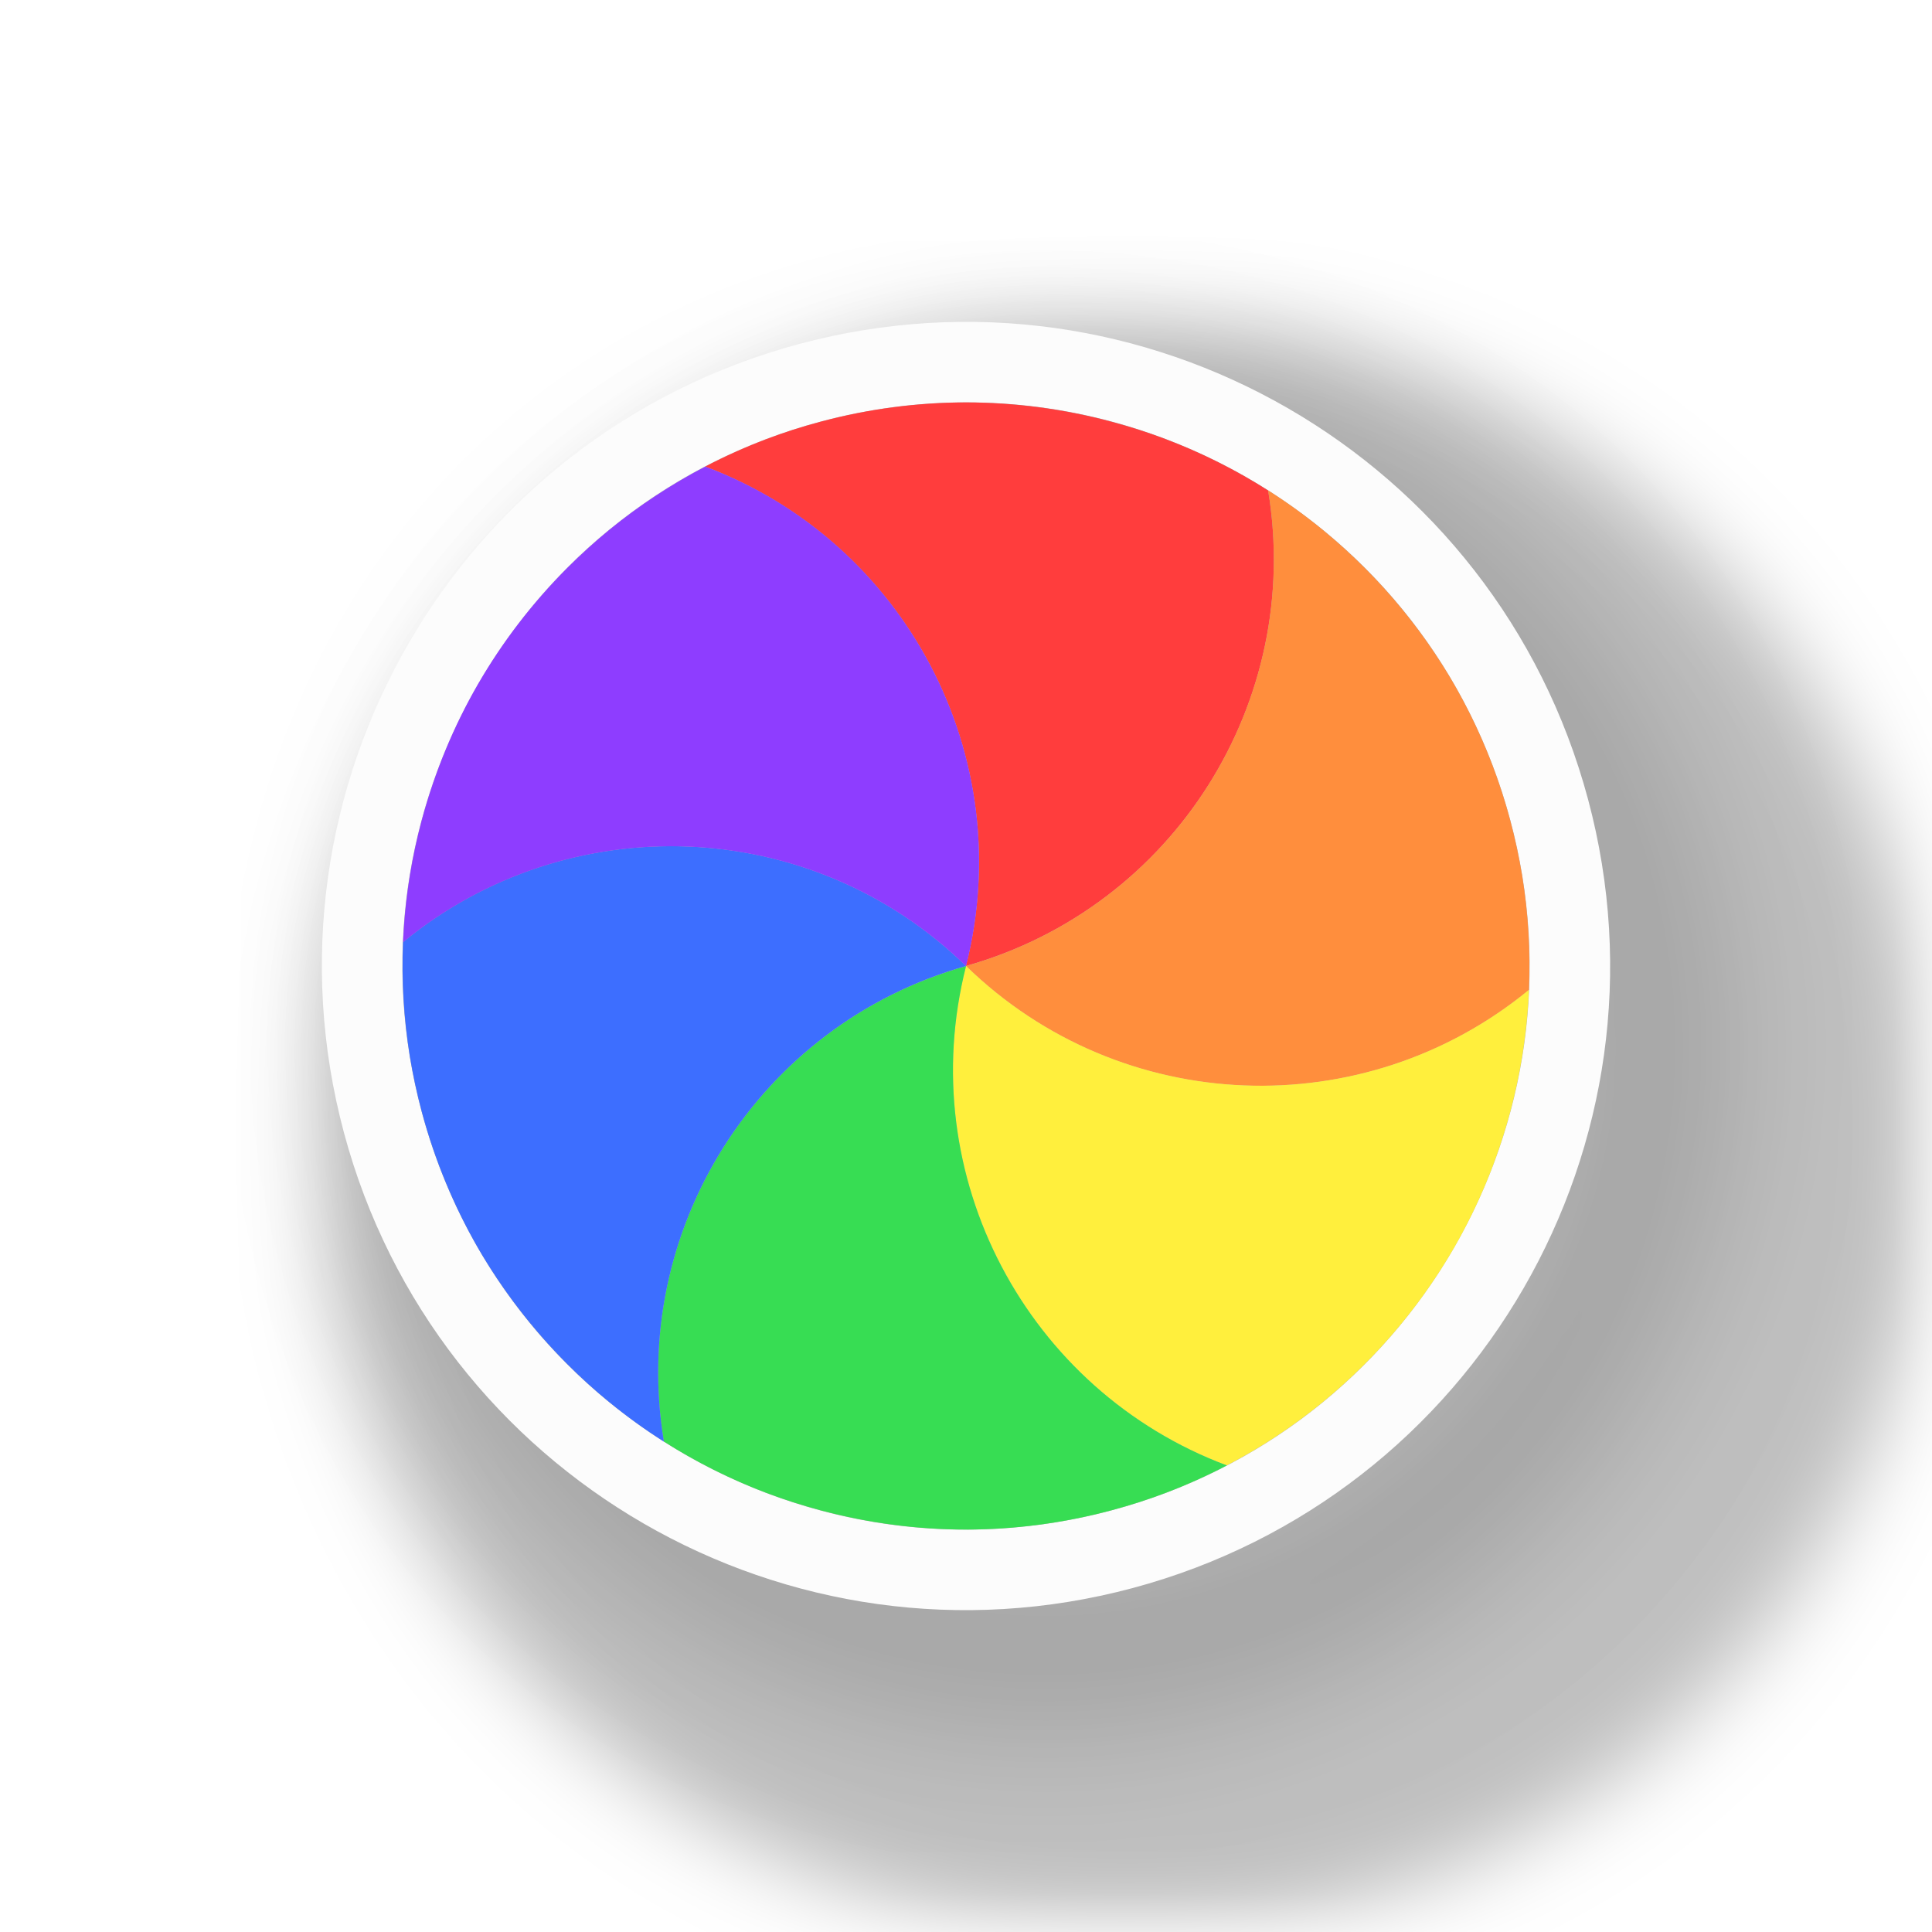
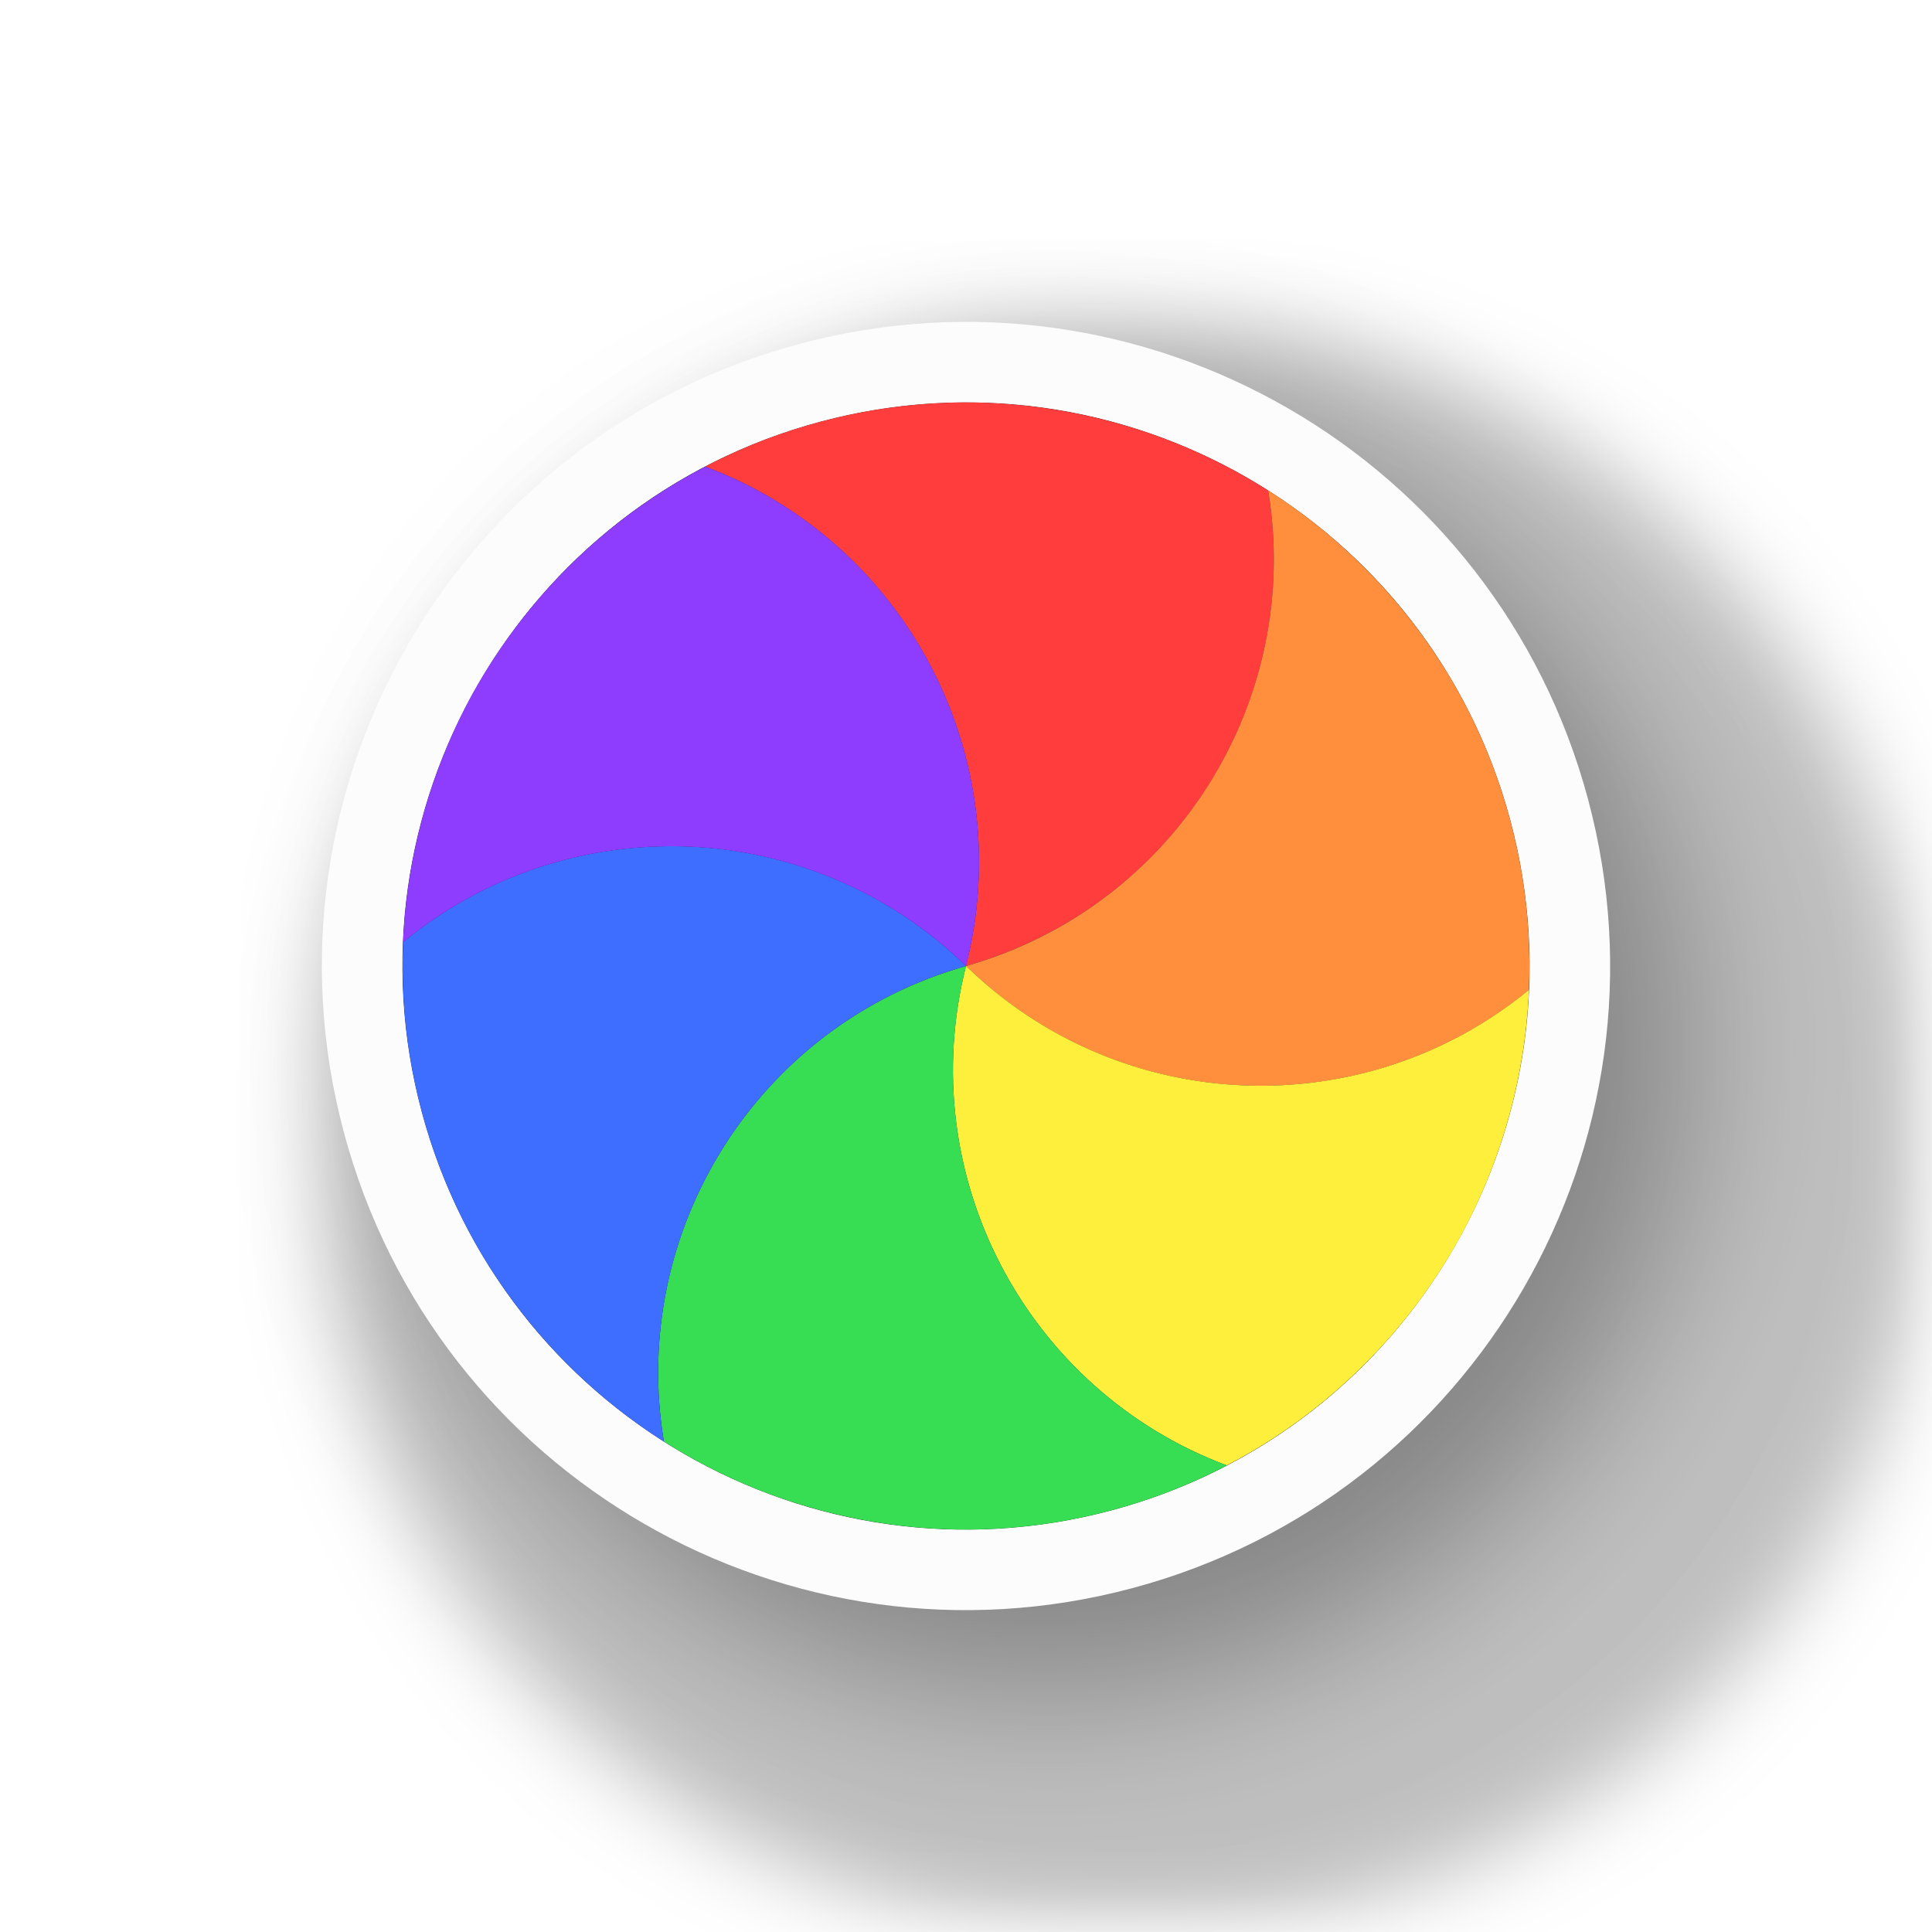
<svg xmlns="http://www.w3.org/2000/svg" width="24" height="24" viewBox="0 0 24 24" fill="none">
  <g filter="url(#filter0_d_173_2549)">
    <g filter="url(#filter1_d_173_2549)">
+       <circle cx="12" cy="12" r="7" transform="rotate(-15 12 12)" fill="#1B1B1B" />
      <circle cx="12" cy="12" r="7.5" transform="rotate(-15 12 12)" stroke="#FCFCFC" stroke-linejoin="round" />
    </g>
    <path d="M8.76 5.796C9.007 5.667 9.261 5.553 9.522 5.454C9.738 5.372 9.96 5.301 10.188 5.24C10.793 5.077 11.402 5 12 4.999C12.598 5 13.206 5.077 13.811 5.24C14.039 5.301 14.261 5.372 14.477 5.454C14.924 5.623 15.351 5.837 15.753 6.093C16.188 8.704 14.593 11.269 11.999 12C12.662 9.389 11.239 6.726 8.76 5.796Z" fill="#FF3D3D" />
    <path d="M15.753 6.092C15.988 6.241 16.214 6.405 16.43 6.581C16.609 6.728 16.782 6.884 16.949 7.051C17.392 7.494 17.763 7.982 18.063 8.5C18.361 9.018 18.598 9.583 18.76 10.189C18.821 10.416 18.87 10.645 18.908 10.873C18.985 11.344 19.013 11.821 18.993 12.297C16.948 13.979 13.929 13.88 12 12C14.592 11.268 16.187 8.704 15.753 6.092Z" fill="#FF8E3D" />
    <path d="M18.993 12.296C18.981 12.574 18.953 12.852 18.908 13.127C18.871 13.355 18.822 13.584 18.761 13.811C18.598 14.416 18.362 14.982 18.063 15.5C17.763 16.018 17.392 16.506 16.949 16.949C16.782 17.116 16.609 17.272 16.43 17.419C16.061 17.721 15.661 17.984 15.239 18.204C12.76 17.275 11.337 14.611 12 11.999C13.93 13.879 16.948 13.978 18.993 12.296Z" fill="#FFEF3D" />
    <path d="M15.24 18.204C14.993 18.333 14.739 18.447 14.478 18.546C14.262 18.628 14.04 18.699 13.812 18.76C13.206 18.923 12.598 19 12 19.001C11.402 19 10.794 18.923 10.188 18.76C9.961 18.699 9.739 18.628 9.522 18.546C9.076 18.377 8.649 18.163 8.247 17.907C7.812 15.296 9.407 12.731 12.001 12C11.337 14.611 12.761 17.275 15.24 18.204Z" fill="#37DD53" />
    <path d="M8.247 17.908C8.012 17.759 7.786 17.595 7.57 17.419C7.391 17.273 7.218 17.116 7.051 16.949C6.608 16.506 6.237 16.018 5.937 15.501C5.639 14.982 5.402 14.417 5.24 13.812C5.179 13.584 5.13 13.355 5.092 13.127C5.016 12.656 4.987 12.179 5.007 11.703C7.052 10.021 10.071 10.12 12 12C9.408 12.732 7.813 15.296 8.247 17.908Z" fill="#3D6EFF" />
    <path d="M5.007 11.704C5.019 11.426 5.047 11.148 5.092 10.873C5.129 10.645 5.178 10.417 5.239 10.189C5.402 9.584 5.638 9.018 5.937 8.5C6.237 7.982 6.608 7.494 7.051 7.051C7.218 6.884 7.391 6.728 7.57 6.581C7.939 6.28 8.339 6.016 8.761 5.796C11.24 6.725 12.663 9.389 12 12.001C10.07 10.121 7.052 10.022 5.007 11.704Z" fill="#8E3DFF" />
  </g>
  <defs>
    <filter id="filter0_d_173_2549" x="0" y="0" width="26" height="26" filterUnits="userSpaceOnUse" color-interpolation-filters="sRGB">
      <feFlood flood-opacity="0" result="BackgroundImageFix" />
      <feColorMatrix in="SourceAlpha" type="matrix" values="0 0 0 0 0 0 0 0 0 0 0 0 0 0 0 0 0 0 127 0" result="hardAlpha" />
      <feOffset dx="1" dy="1" />
      <feGaussianBlur stdDeviation="0.5" />
      <feColorMatrix type="matrix" values="0 0 0 0 0 0 0 0 0 0 0 0 0 0 0 0 0 0 0.25 0" />
      <feBlend mode="normal" in2="BackgroundImageFix" result="effect1_dropShadow_173_2549" />
      <feBlend mode="normal" in="SourceGraphic" in2="effect1_dropShadow_173_2549" result="shape" />
    </filter>
    <filter id="filter1_d_173_2549" x="2.998" y="2.998" width="20.004" height="20.004" filterUnits="userSpaceOnUse" color-interpolation-filters="sRGB">
      <feFlood flood-opacity="0" result="BackgroundImageFix" />
      <feColorMatrix in="SourceAlpha" type="matrix" values="0 0 0 0 0 0 0 0 0 0 0 0 0 0 0 0 0 0 127 0" result="hardAlpha" />
      <feOffset dx="1" dy="1" />
      <feGaussianBlur stdDeviation="1" />
      <feColorMatrix type="matrix" values="0 0 0 0 0 0 0 0 0 0 0 0 0 0 0 0 0 0 0.3 0" />
      <feBlend mode="normal" in2="BackgroundImageFix" result="effect1_dropShadow_173_2549" />
      <feBlend mode="normal" in="SourceGraphic" in2="effect1_dropShadow_173_2549" result="shape" />
    </filter>
  </defs>
</svg>
